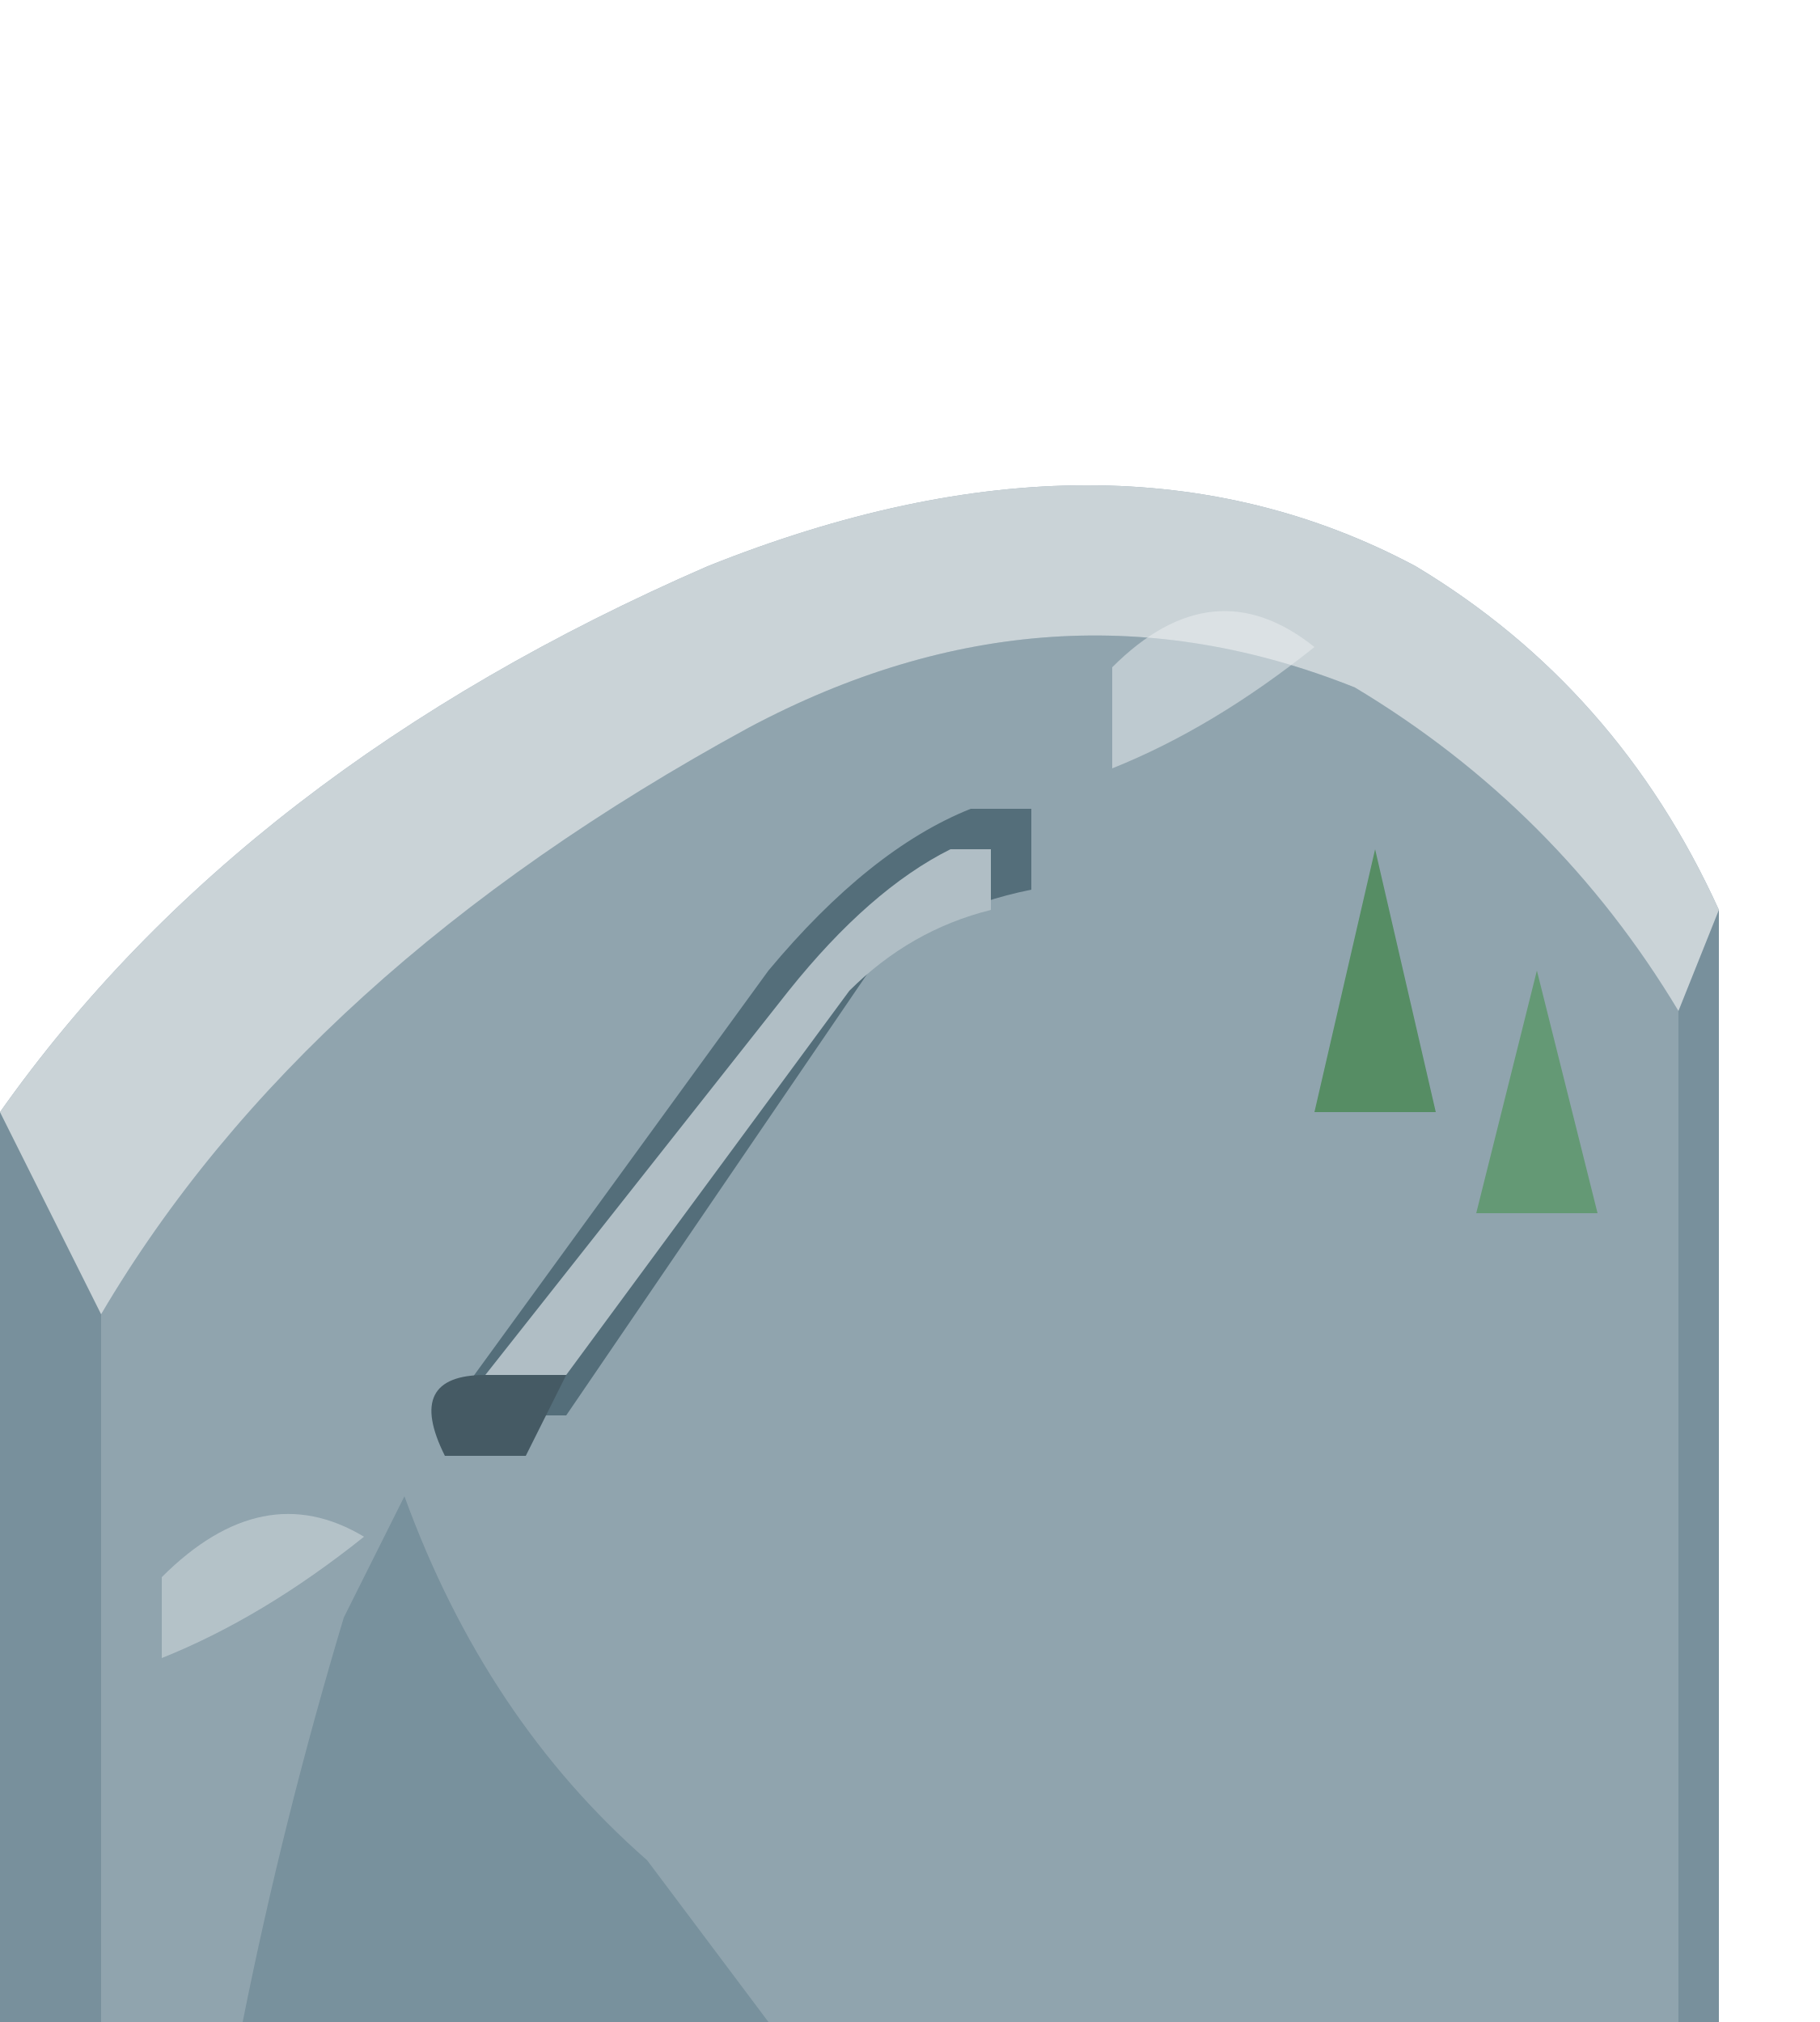
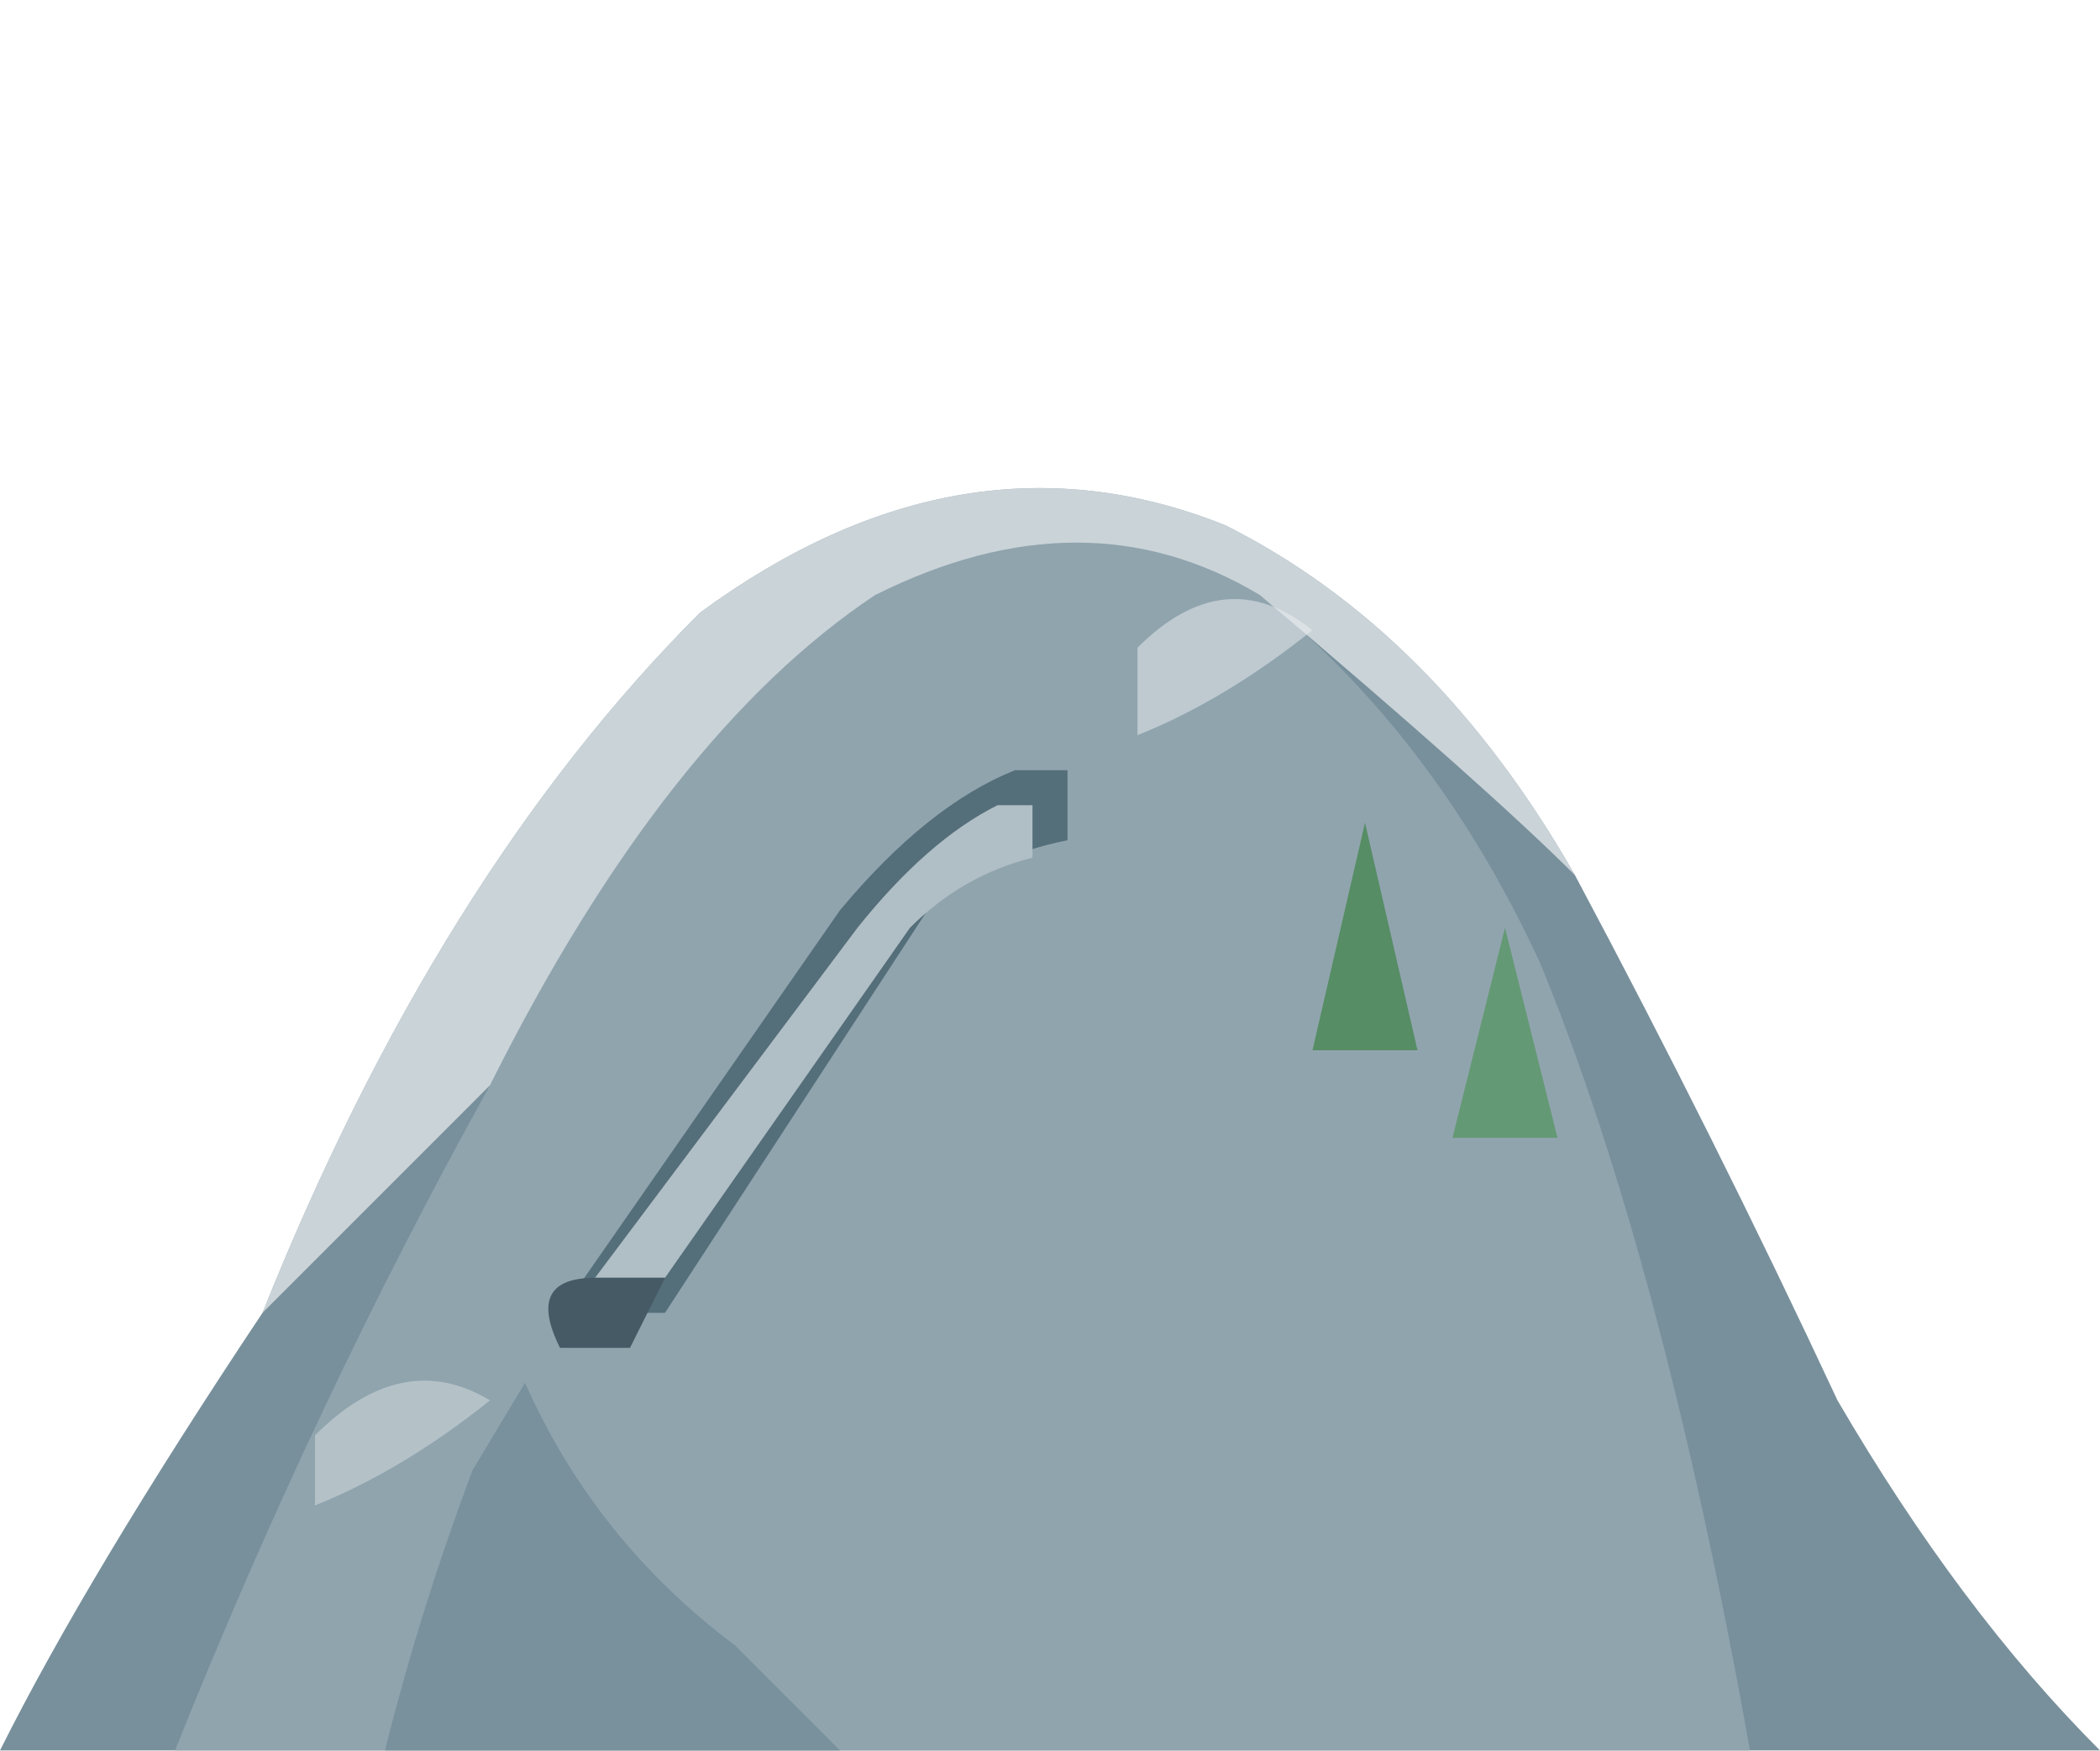
- <svg xmlns="http://www.w3.org/2000/svg" viewBox="0 0 90 100">
-   <path d="M0 100 L0 55 Q12 38 35 28 Q55 20 70 28 Q80 34 85 45 L85 100Z" fill="#78909C" />
-   <path d="M5 100 L5 65 Q15 48 37 36 Q52 28 67 34 Q77 40 83 50 L83 100Z" fill="#90A4AE" />
-   <path d="M0 55 Q12 38 35 28 Q55 20 70 28 Q80 34 85 45 L83 50 Q77 40 67 34 Q52 28 37 36 Q15 48 5 65Z" fill="#ECEFF1" opacity="0.7" />
-   <path d="M22 70 L38 48 Q43 42 48 40 L51 40 L51 44 Q46 45 43 48 L28 70Z" fill="#546E7A" />
-   <path d="M24 68 L39 49 Q43 44 47 42 L49 42 L49 45 Q45 46 42 49 L28 68Z" fill="#B0BEC5" />
-   <path d="M22 72 Q20 68 24 68 L28 68 L26 72Z" fill="#455A64" />
-   <path d="M20 74 Q24 85 32 92 L38 100 L12 100 Q14 90 17 80Z" fill="#607D8B" opacity="0.5" />
-   <path d="M55 33 Q60 28 65 32 Q60 36 55 38Z" fill="#ECEFF1" opacity="0.5" />
-   <path d="M8 78 Q13 73 18 76 Q13 80 8 82Z" fill="#ECEFF1" opacity="0.4" />
-   <polygon points="65,55 68,42 71,55" fill="#2E7D32" opacity="0.6" />
-   <polygon points="73,60 76,48 79,60" fill="#388E3C" opacity="0.5" />
+ <svg xmlns="http://www.w3.org/2000/svg" viewBox="0 0 120 100">
+   <path d="M0 100 Q5 90 15 75 Q25 50 40 35 Q55 24 70 30 Q82 36 90 50 Q98 65 105 80 Q112 92 120 100Z" fill="#78909C" />
+   <path d="M10 100 Q18 80 28 62 Q38 42 50 34 Q62 28 72 34 Q82 42 88 55 Q95 72 100 100Z" fill="#90A4AE" />
+   <path d="M15 75 Q25 50 40 35 Q55 24 70 30 Q82 36 90 50 Q85 45 72 34 Q62 28 50 34 Q38 42 28 62Z" fill="#ECEFF1" opacity="0.7" />
+   <path d="M32 75 L48 52 Q53 46 58 44 L61 44 L61 48 Q56 49 53 52 L38 75Z" fill="#546E7A" />
+   <path d="M34 73 L49 53 Q53 48 57 46 L59 46 L59 49 Q55 50 52 53 L38 73Z" fill="#B0BEC5" />
+   <path d="M32 77 Q30 73 34 73 L38 73 L36 77Z" fill="#455A64" />
+   <path d="M30 79 Q34 88 42 94 L48 100 L22 100 Q24 92 27 84Z" fill="#607D8B" opacity="0.5" />
+   <path d="M65 37 Q70 32 75 36 Q70 40 65 42Z" fill="#ECEFF1" opacity="0.5" />
+   <path d="M18 82 Q23 77 28 80 Q23 84 18 86Z" fill="#ECEFF1" opacity="0.4" />
+   <polygon points="75,60 78,47 81,60" fill="#2E7D32" opacity="0.6" />
+   <polygon points="83,65 86,53 89,65" fill="#388E3C" opacity="0.5" />
</svg>
